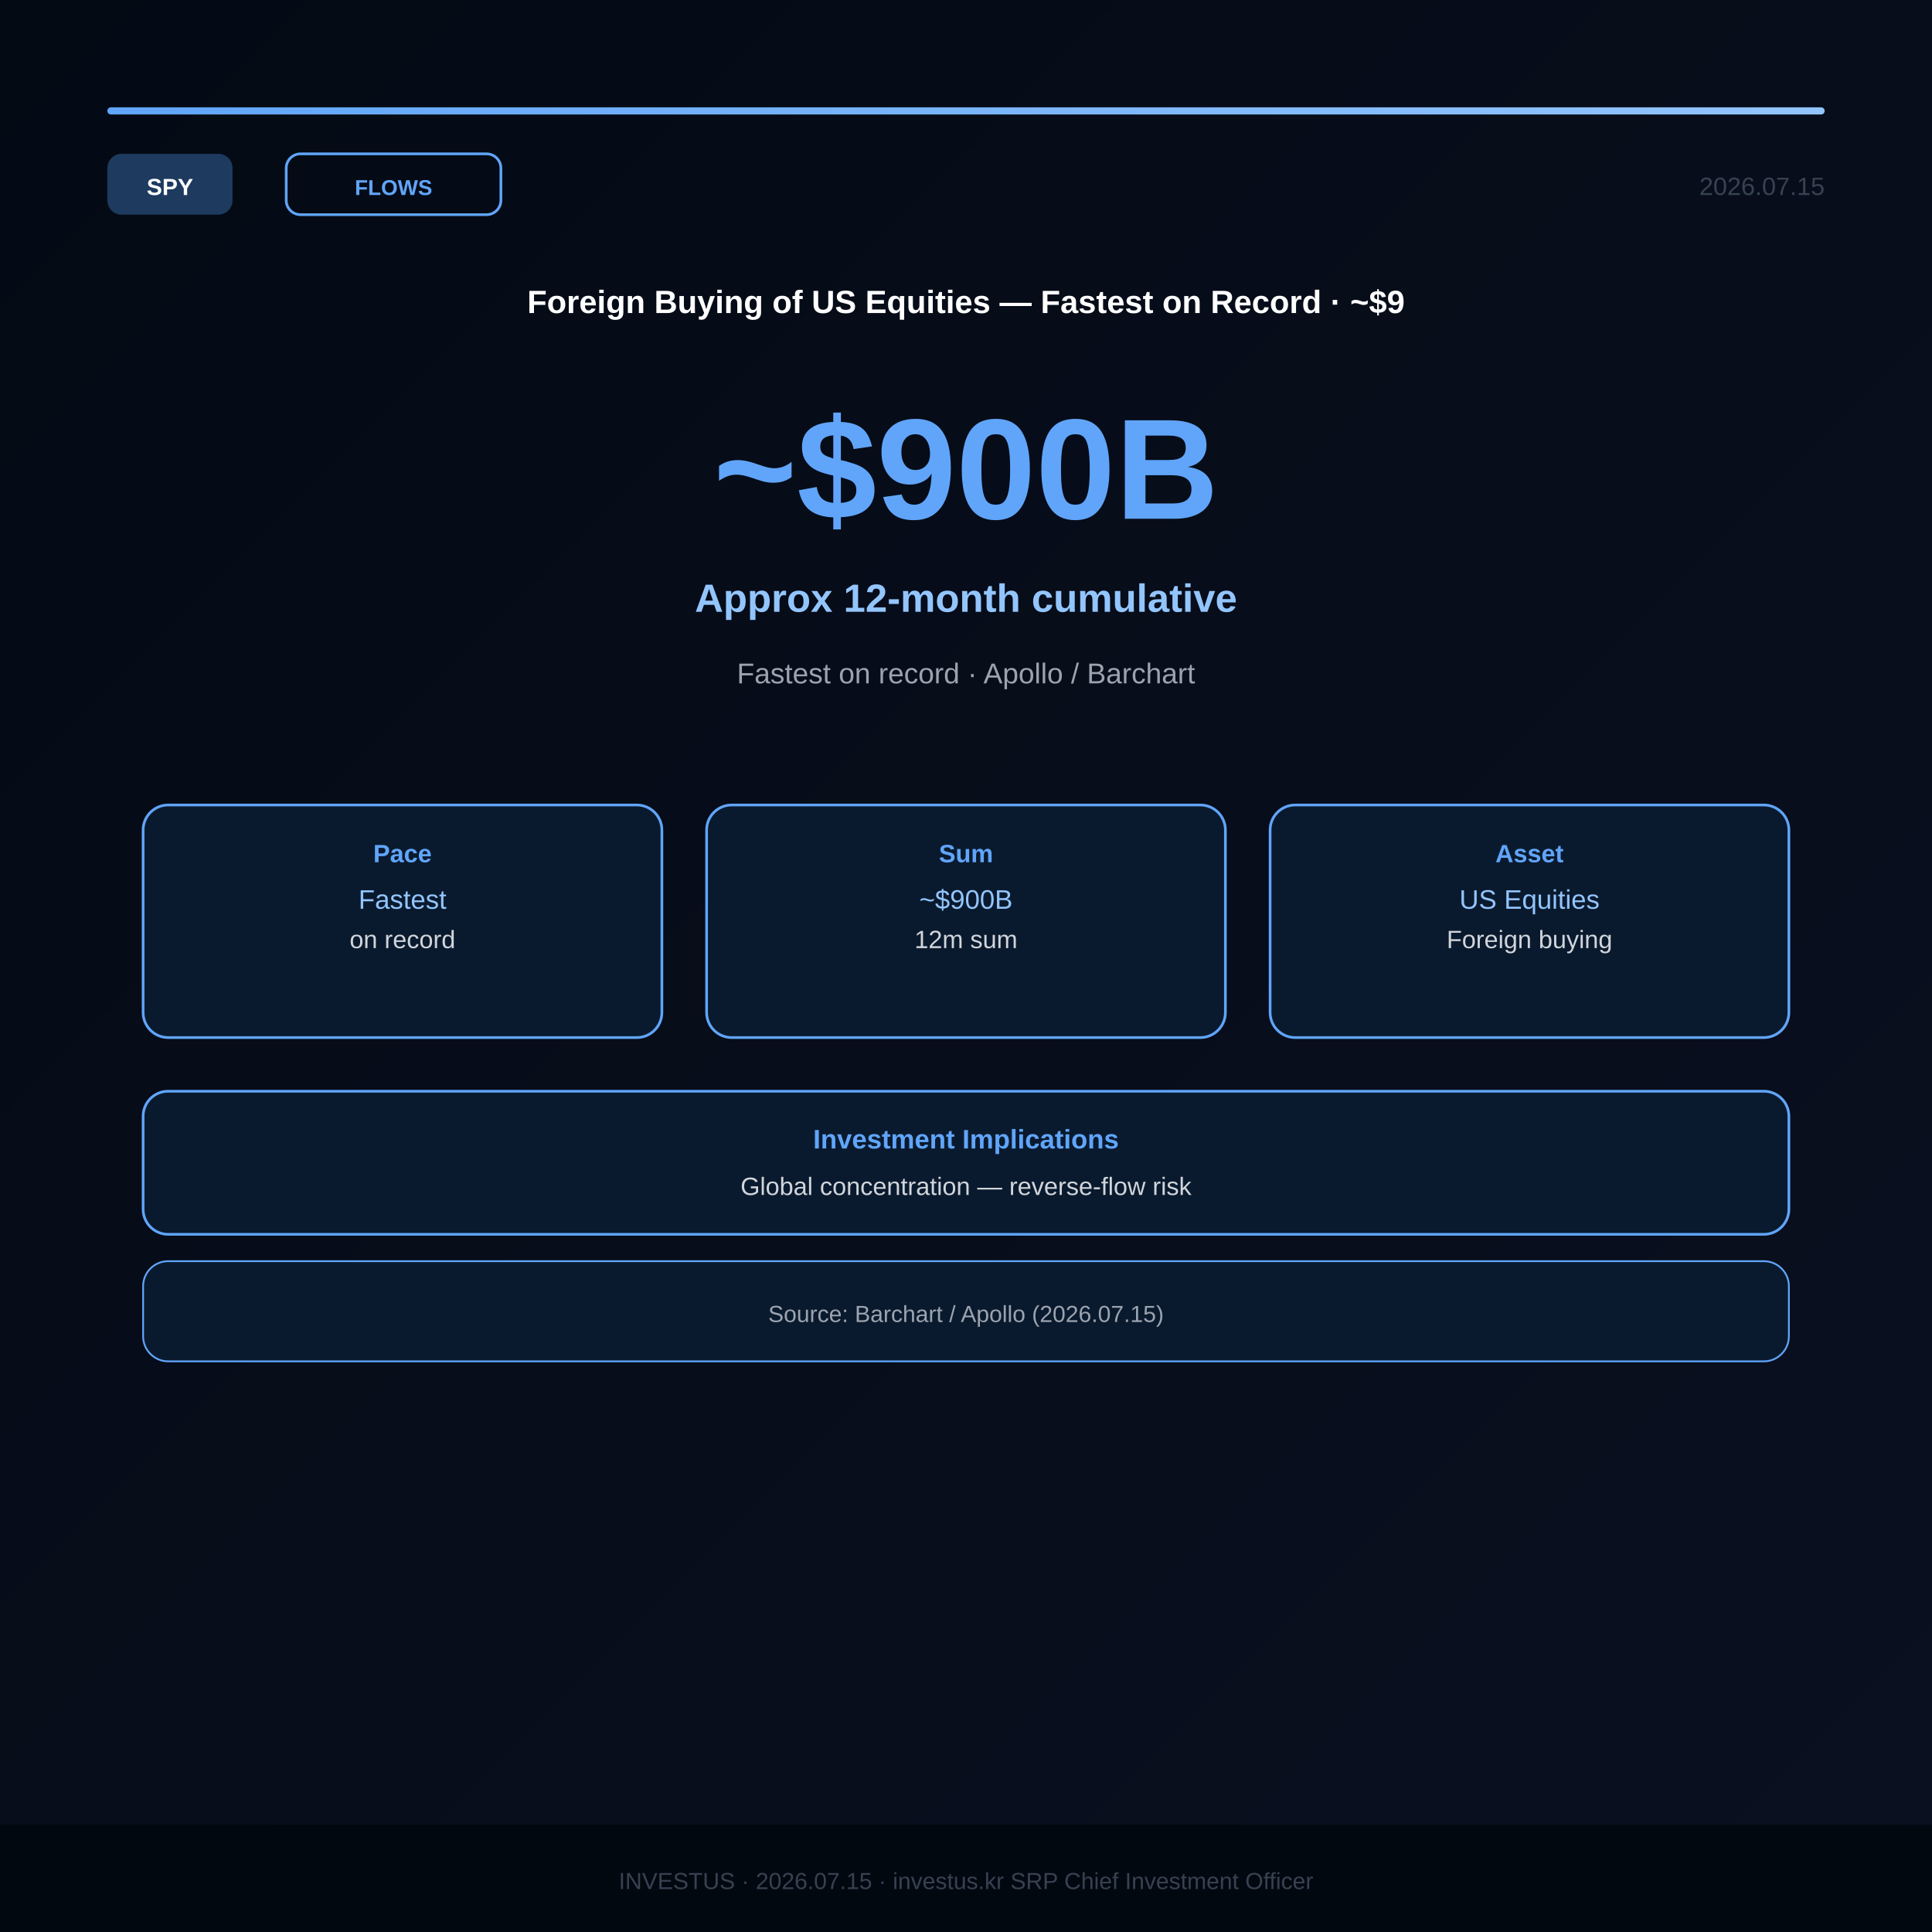
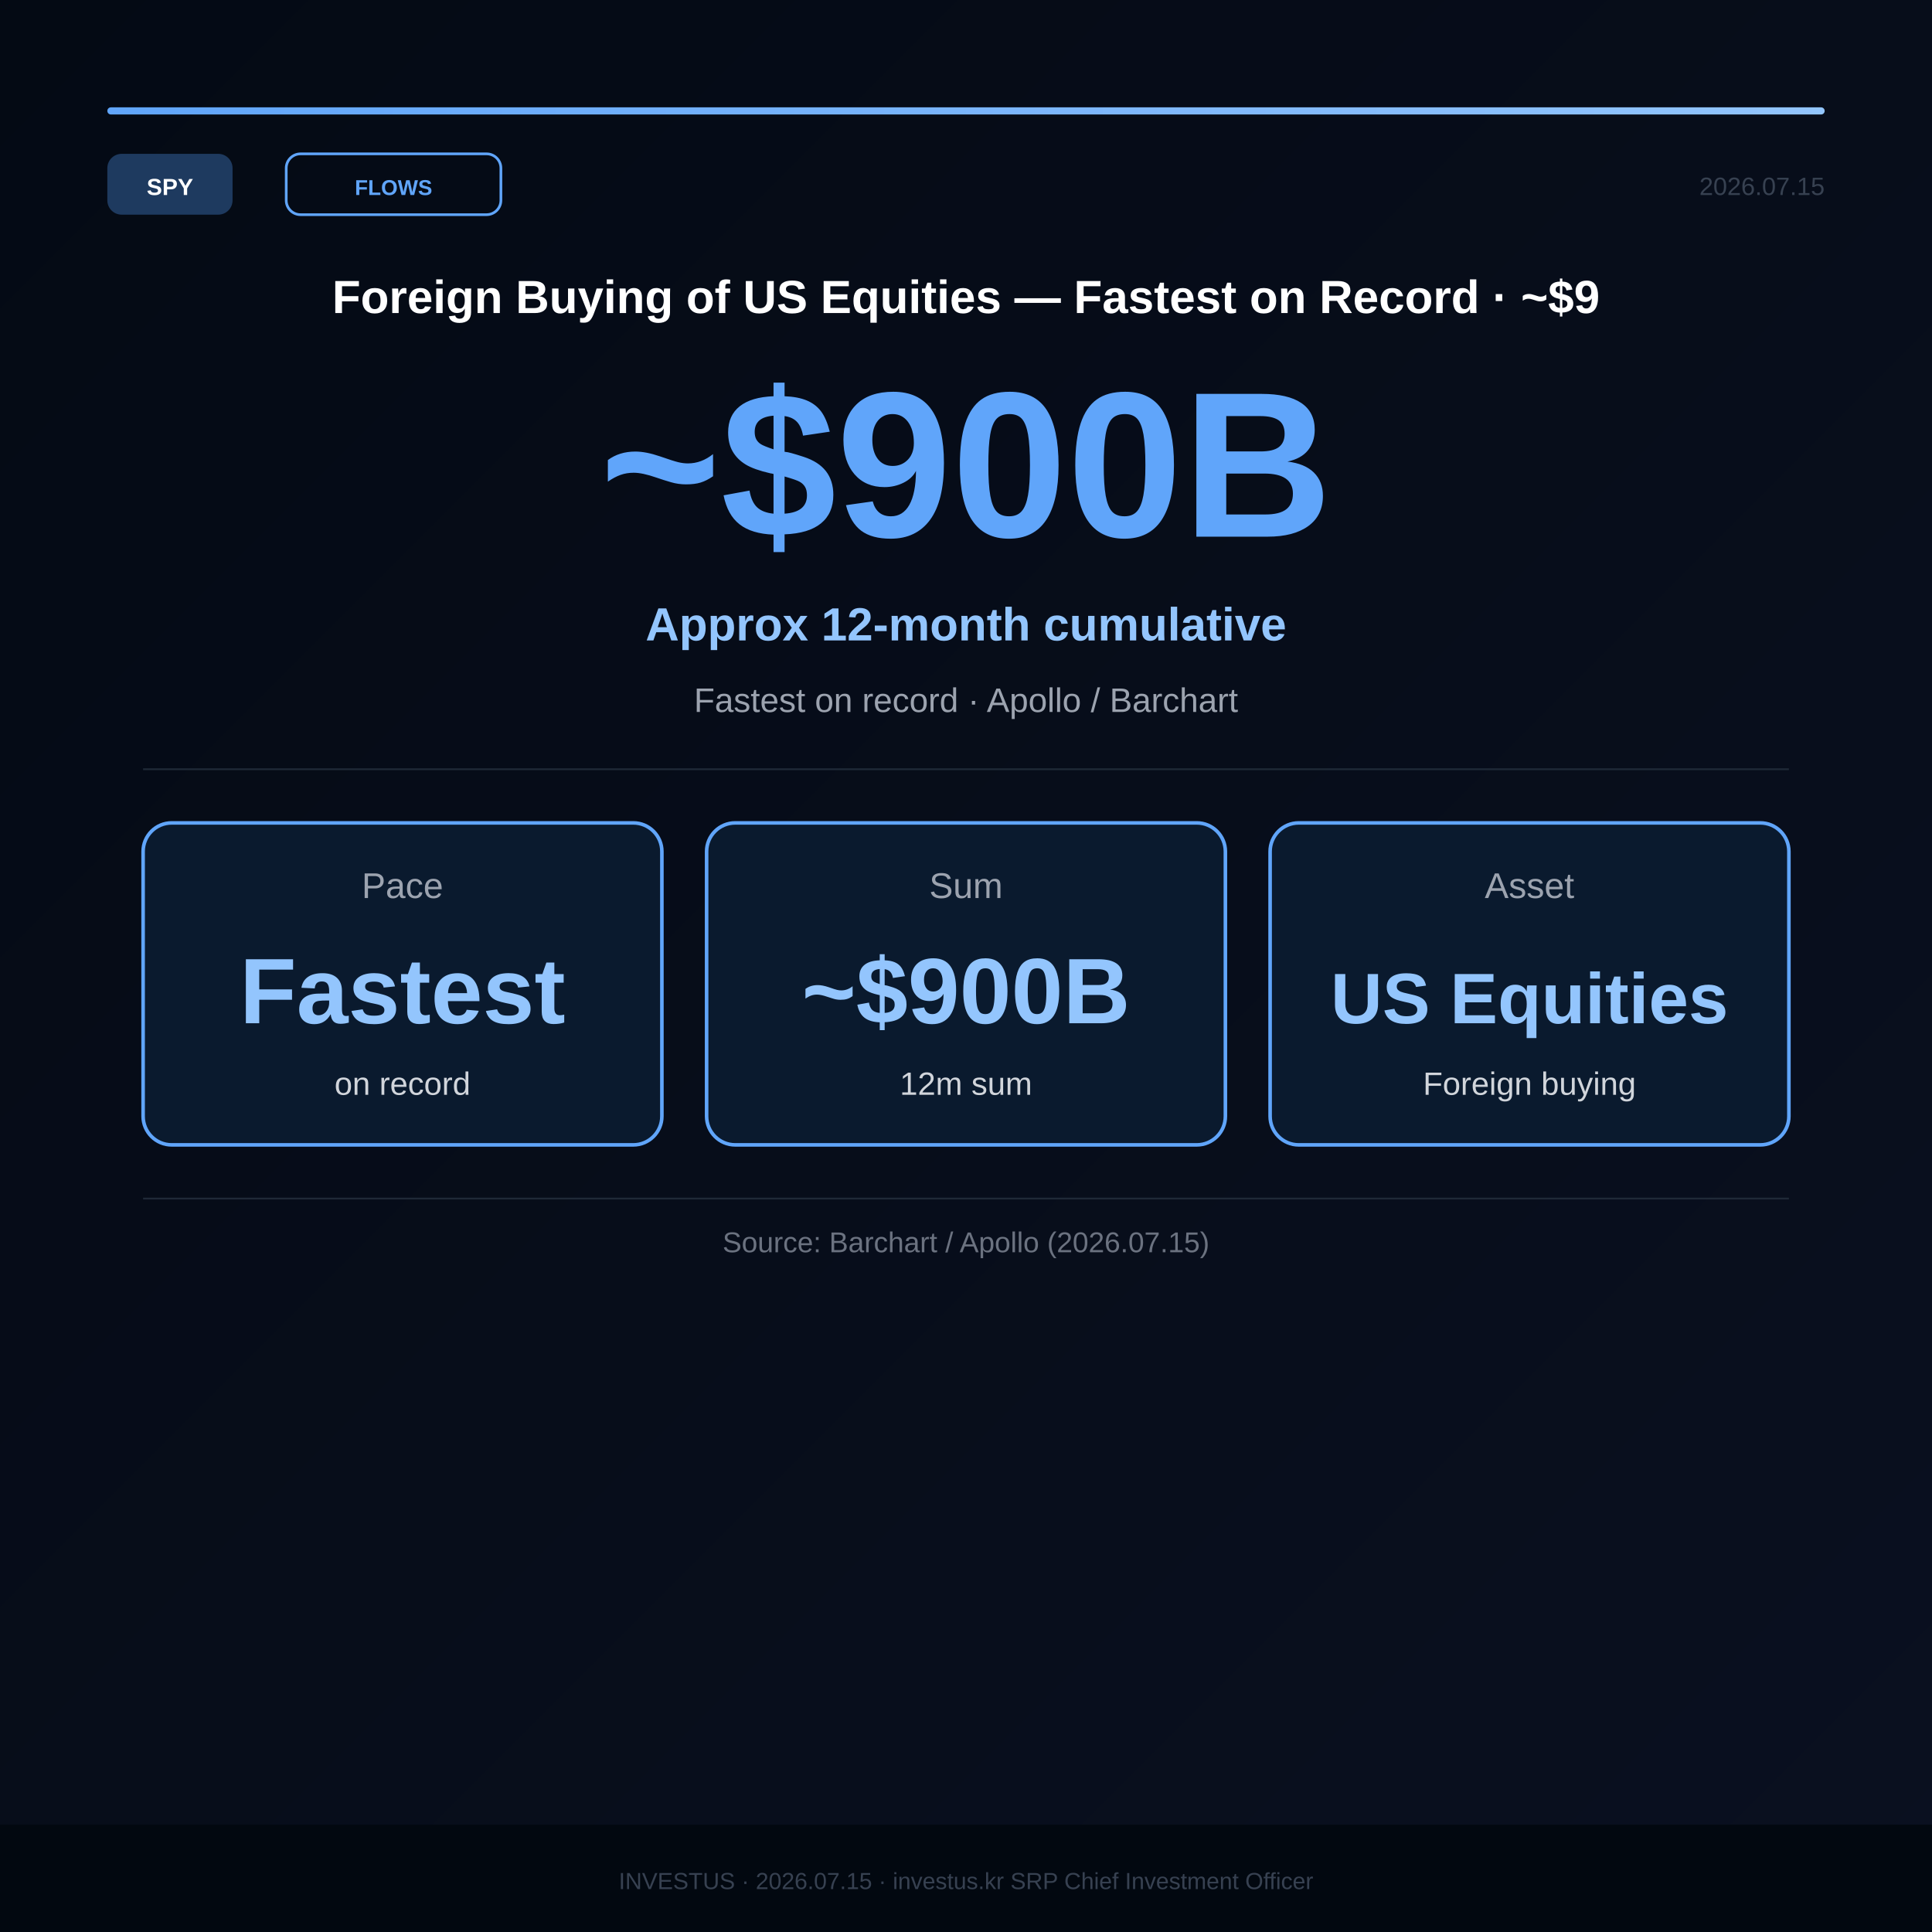
<svg xmlns="http://www.w3.org/2000/svg" viewBox="0 0 1080 1080" width="1080" height="1080">
  <defs>
    <linearGradient id="bg" x1="0%" y1="0%" x2="100%" y2="100%">
      <stop offset="0%" style="stop-color:#040a14" />
      <stop offset="100%" style="stop-color:#0a1020" />
    </linearGradient>
    <linearGradient id="grad" x1="0%" y1="0%" x2="100%" y2="0%">
      <stop offset="0%" style="stop-color:#60a5fa" />
      <stop offset="100%" style="stop-color:#93c5fd" />
    </linearGradient>
  </defs>
  <rect width="1080" height="1080" fill="url(#bg)" />
  <rect x="60" y="60" width="960" height="4" fill="url(#grad)" rx="2" />
  <rect x="60" y="86" width="70" height="34" rx="8" fill="#1e3a5f" />
  <text x="95.0" y="109" font-family="Arial Black, Arial" font-weight="900" font-size="13" fill="#ffffff" text-anchor="middle">SPY</text>
  <rect x="160" y="86" width="120" height="34" rx="8" fill="none" stroke="#60a5fa" stroke-width="1.5" />
  <text x="220.0" y="109" font-family="Arial, sans-serif" font-weight="700" font-size="12" fill="#60a5fa" text-anchor="middle">FLOWS</text>
  <text x="1020" y="109" font-family="Arial, sans-serif" font-size="14" fill="#374151" text-anchor="end">2026.07.15</text>
-   <text x="540" y="175" font-family="Arial Black, Arial" font-weight="900" font-size="18" fill="#ffffff" text-anchor="middle">Foreign Buying of US Equities — Fastest on Record · ~$9</text>
-   <text x="540" y="290" font-family="Arial Black, Arial" font-weight="900" font-size="80" fill="#60a5fa" text-anchor="middle">~$900B</text>
-   <text x="540" y="342" font-family="Arial Black, Arial" font-weight="900" font-size="22" fill="#93c5fd" text-anchor="middle">Approx 12-month cumulative</text>
-   <text x="540" y="382" font-family="Arial, sans-serif" font-size="16" fill="#9ca3af" text-anchor="middle">Fastest on record · Apollo / Barchart</text>
-   <rect x="80" y="450" width="290" height="130" rx="14" fill="#0a1a2e" stroke="#60a5fa" stroke-width="1.5" />
-   <text x="225.0" y="482" font-family="Arial Black, Arial" font-weight="900" font-size="14" fill="#60a5fa" text-anchor="middle">Pace</text>
-   <text x="225.0" y="508" font-family="Arial, sans-serif" font-size="15" fill="#93c5fd" text-anchor="middle">Fastest</text>
-   <text x="225.0" y="530" font-family="Arial, sans-serif" font-size="14" fill="#d1d5db" text-anchor="middle">on record</text>
-   <rect x="395" y="450" width="290" height="130" rx="14" fill="#0a1a2e" stroke="#60a5fa" stroke-width="1.5" />
-   <text x="540.0" y="482" font-family="Arial Black, Arial" font-weight="900" font-size="14" fill="#60a5fa" text-anchor="middle">Sum</text>
-   <text x="540.0" y="508" font-family="Arial, sans-serif" font-size="15" fill="#93c5fd" text-anchor="middle">~$900B</text>
-   <text x="540.0" y="530" font-family="Arial, sans-serif" font-size="14" fill="#d1d5db" text-anchor="middle">12m sum</text>
-   <rect x="710" y="450" width="290" height="130" rx="14" fill="#0a1a2e" stroke="#60a5fa" stroke-width="1.5" />
-   <text x="855.0" y="482" font-family="Arial Black, Arial" font-weight="900" font-size="14" fill="#60a5fa" text-anchor="middle">Asset</text>
-   <text x="855.0" y="508" font-family="Arial, sans-serif" font-size="15" fill="#93c5fd" text-anchor="middle">US Equities</text>
-   <text x="855.0" y="530" font-family="Arial, sans-serif" font-size="14" fill="#d1d5db" text-anchor="middle">Foreign buying</text>
-   <rect x="80" y="610" width="920" height="80" rx="14" fill="#0a1a2e" stroke="#60a5fa" stroke-width="1.5" />
-   <text x="540" y="642" font-family="Arial Black, Arial" font-weight="900" font-size="15" fill="#60a5fa" text-anchor="middle">Investment Implications</text>
-   <text x="540" y="668" font-family="Arial, sans-serif" font-size="14" fill="#d1d5db" text-anchor="middle">Global concentration — reverse-flow risk</text>
-   <rect x="80" y="705" width="920" height="56" rx="14" fill="#0a1a2e" stroke="#60a5fa" stroke-width="1" />
-   <text x="540" y="739" font-family="Arial, sans-serif" font-size="13" fill="#9ca3af" text-anchor="middle">Source: Barchart / Apollo (2026.07.15)</text>
+   <text x="540" y="175" font-family="Arial Black, Arial" font-weight="900" font-size="26" fill="#ffffff" text-anchor="middle">Foreign Buying of US Equities — Fastest on Record · ~$9</text>
+   <text x="540" y="300" font-family="Arial Black, Arial" font-weight="900" font-size="116" fill="#60a5fa" text-anchor="middle">~$900B</text>
+   <text x="540" y="358" font-family="Arial Black, Arial" font-weight="900" font-size="26" fill="#93c5fd" text-anchor="middle">Approx 12-month cumulative</text>
+   <text x="540" y="398" font-family="Arial, sans-serif" font-size="19" fill="#9ca3af" text-anchor="middle">Fastest on record · Apollo / Barchart</text>
+   <line x1="80" y1="430" x2="1000" y2="430" stroke="#1f2937" stroke-width="1" />
+   <rect x="80" y="460" width="290" height="180" rx="16" fill="#0a1a2e" stroke="#60a5fa" stroke-width="2" />
+   <text x="225.0" y="502" font-family="Arial, sans-serif" font-size="20" fill="#9ca3af" text-anchor="middle">Pace</text>
+   <text x="225.0" y="572" font-family="Arial Black, Arial" font-weight="900" font-size="52" fill="#93c5fd" text-anchor="middle">Fastest</text>
+   <text x="225.0" y="612" font-family="Arial, sans-serif" font-size="18" fill="#d1d5db" text-anchor="middle">on record</text>
+   <rect x="395" y="460" width="290" height="180" rx="16" fill="#0a1a2e" stroke="#60a5fa" stroke-width="2" />
+   <text x="540.0" y="502" font-family="Arial, sans-serif" font-size="20" fill="#9ca3af" text-anchor="middle">Sum</text>
+   <text x="540.0" y="572" font-family="Arial Black, Arial" font-weight="900" font-size="52" fill="#93c5fd" text-anchor="middle">~$900B</text>
+   <text x="540.0" y="612" font-family="Arial, sans-serif" font-size="18" fill="#d1d5db" text-anchor="middle">12m sum</text>
+   <rect x="710" y="460" width="290" height="180" rx="16" fill="#0a1a2e" stroke="#60a5fa" stroke-width="2" />
+   <text x="855.0" y="502" font-family="Arial, sans-serif" font-size="20" fill="#9ca3af" text-anchor="middle">Asset</text>
+   <text x="855.0" y="572" font-family="Arial Black, Arial" font-weight="900" font-size="40" fill="#93c5fd" text-anchor="middle">US Equities</text>
+   <text x="855.0" y="612" font-family="Arial, sans-serif" font-size="18" fill="#d1d5db" text-anchor="middle">Foreign buying</text>
+   <line x1="80" y1="670" x2="1000" y2="670" stroke="#1f2937" stroke-width="1" />
+   <text x="540" y="700" font-family="Arial, sans-serif" font-size="16" fill="#6b7280" text-anchor="middle">Source: Barchart / Apollo (2026.07.15)</text>
  <rect x="0" y="1020" width="1080" height="60" fill="#020810" />
  <text x="540" y="1056" font-family="Arial, sans-serif" font-size="13" fill="#374151" text-anchor="middle">INVESTUS · 2026.07.15 · investus.kr SRP Chief Investment Officer</text>
</svg>
